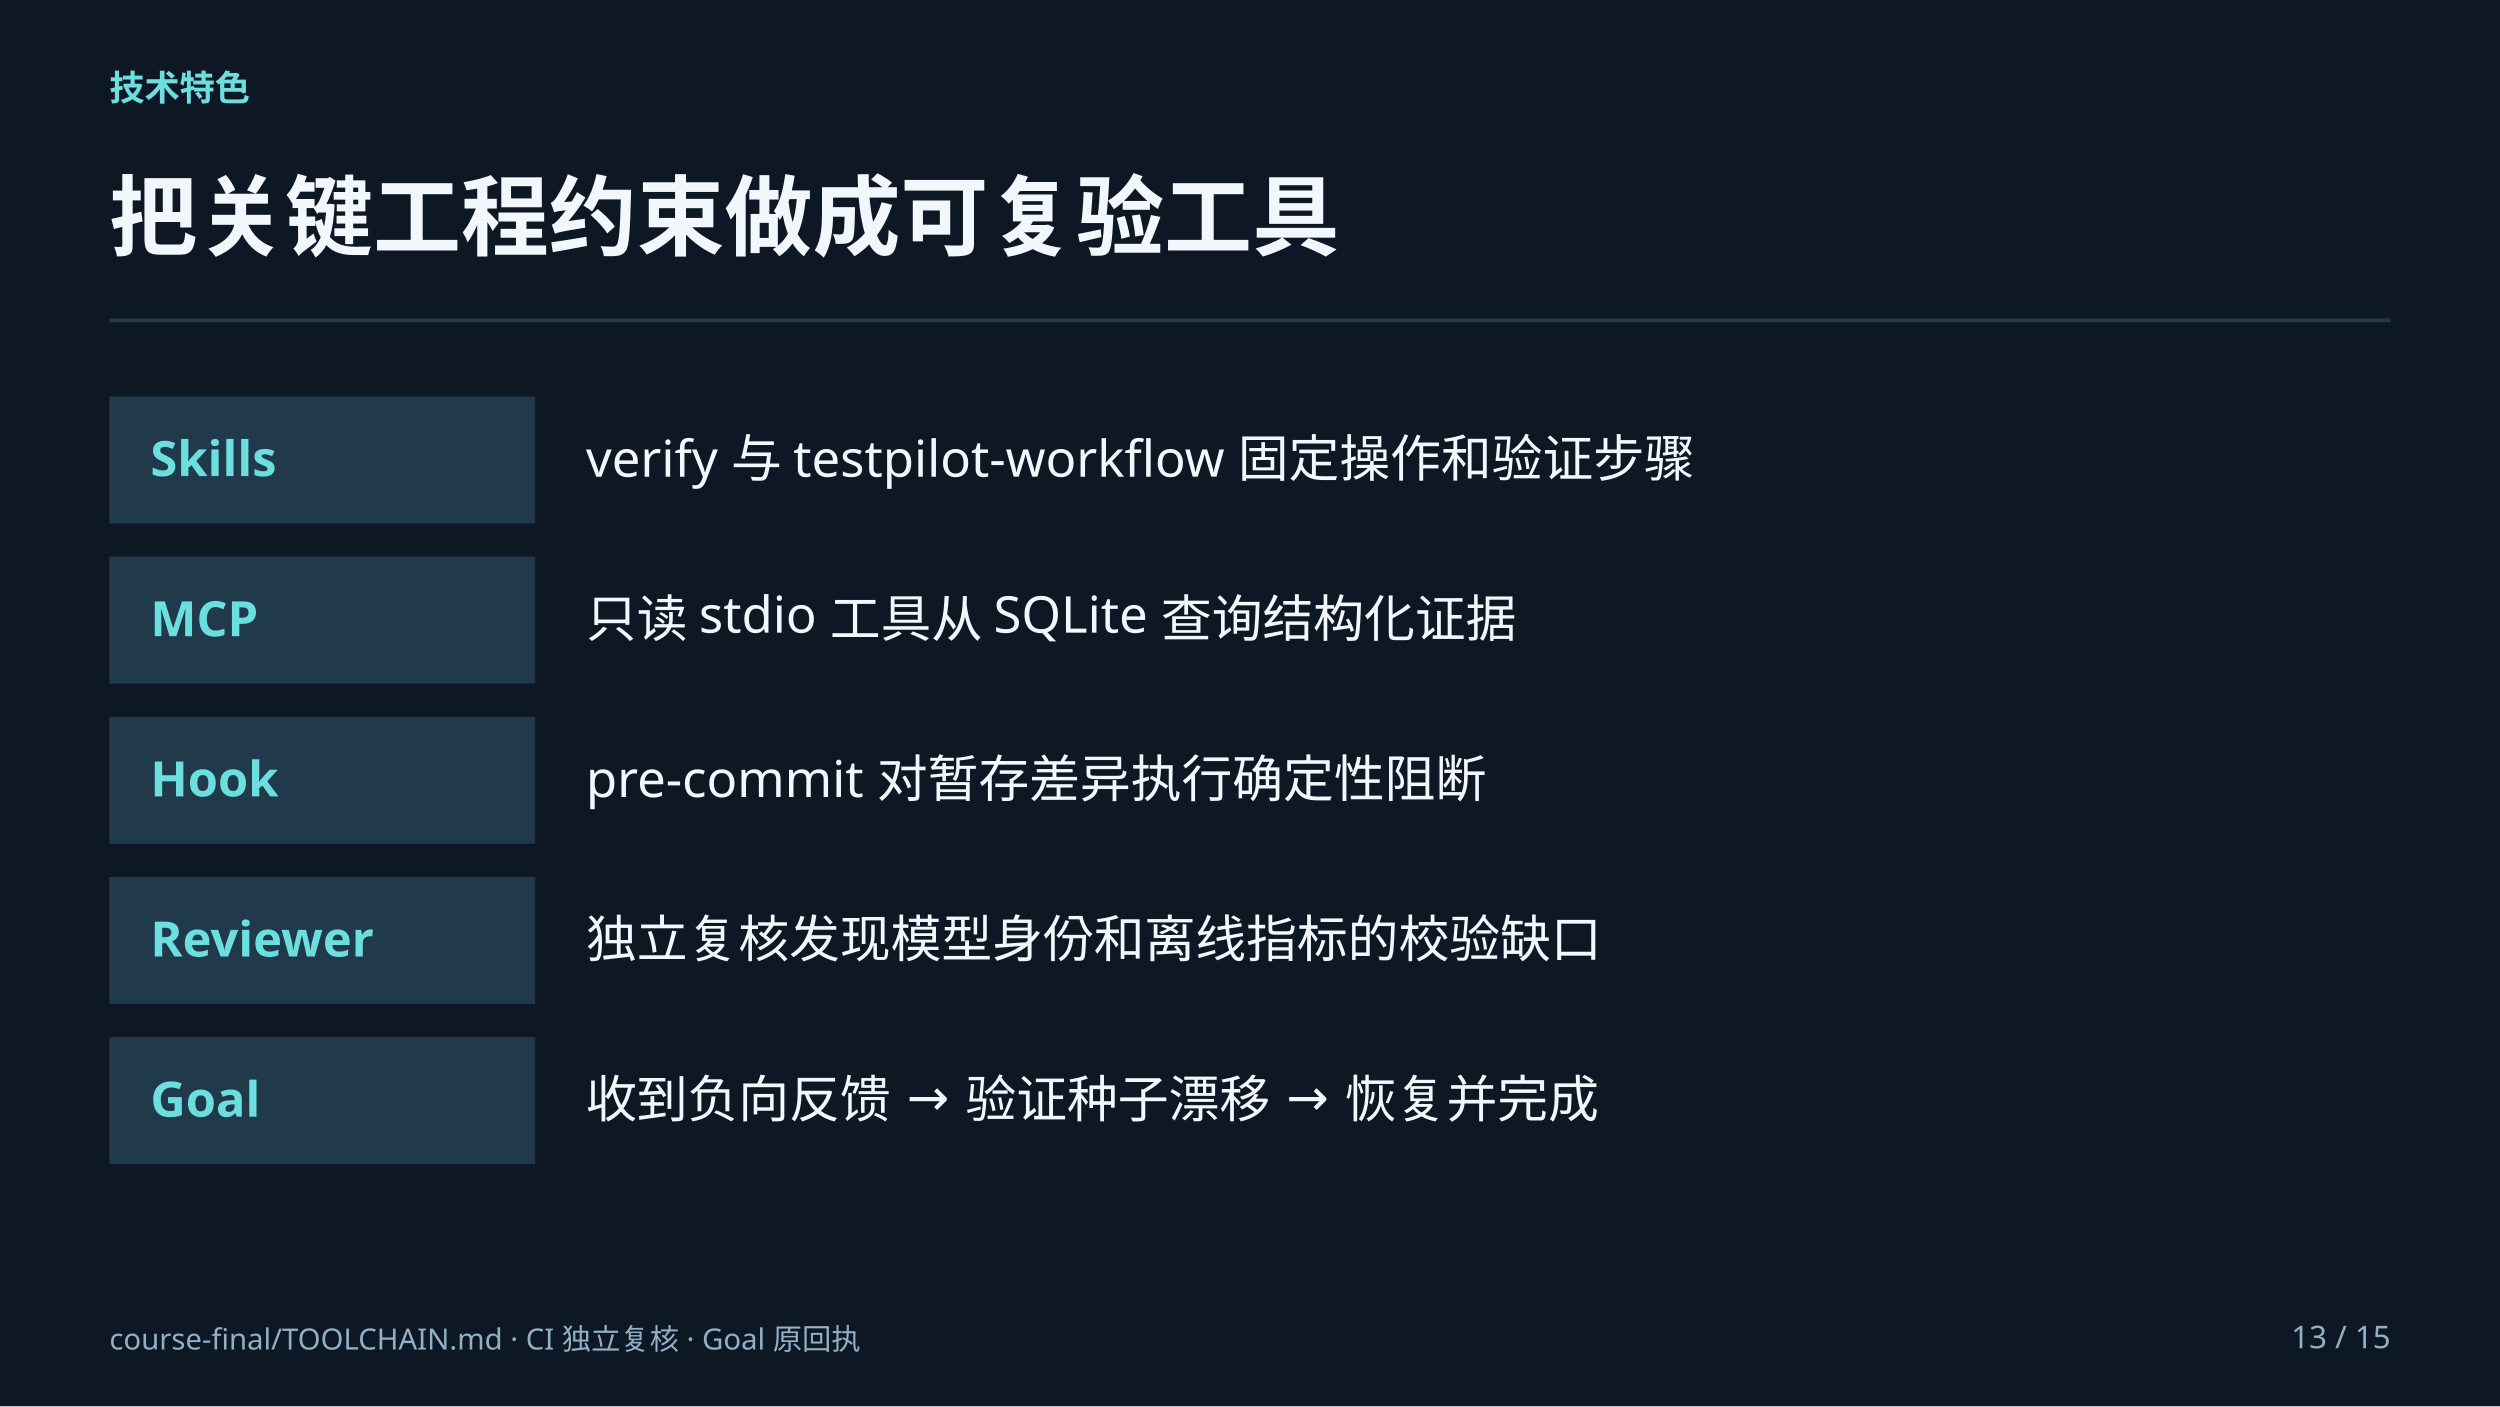
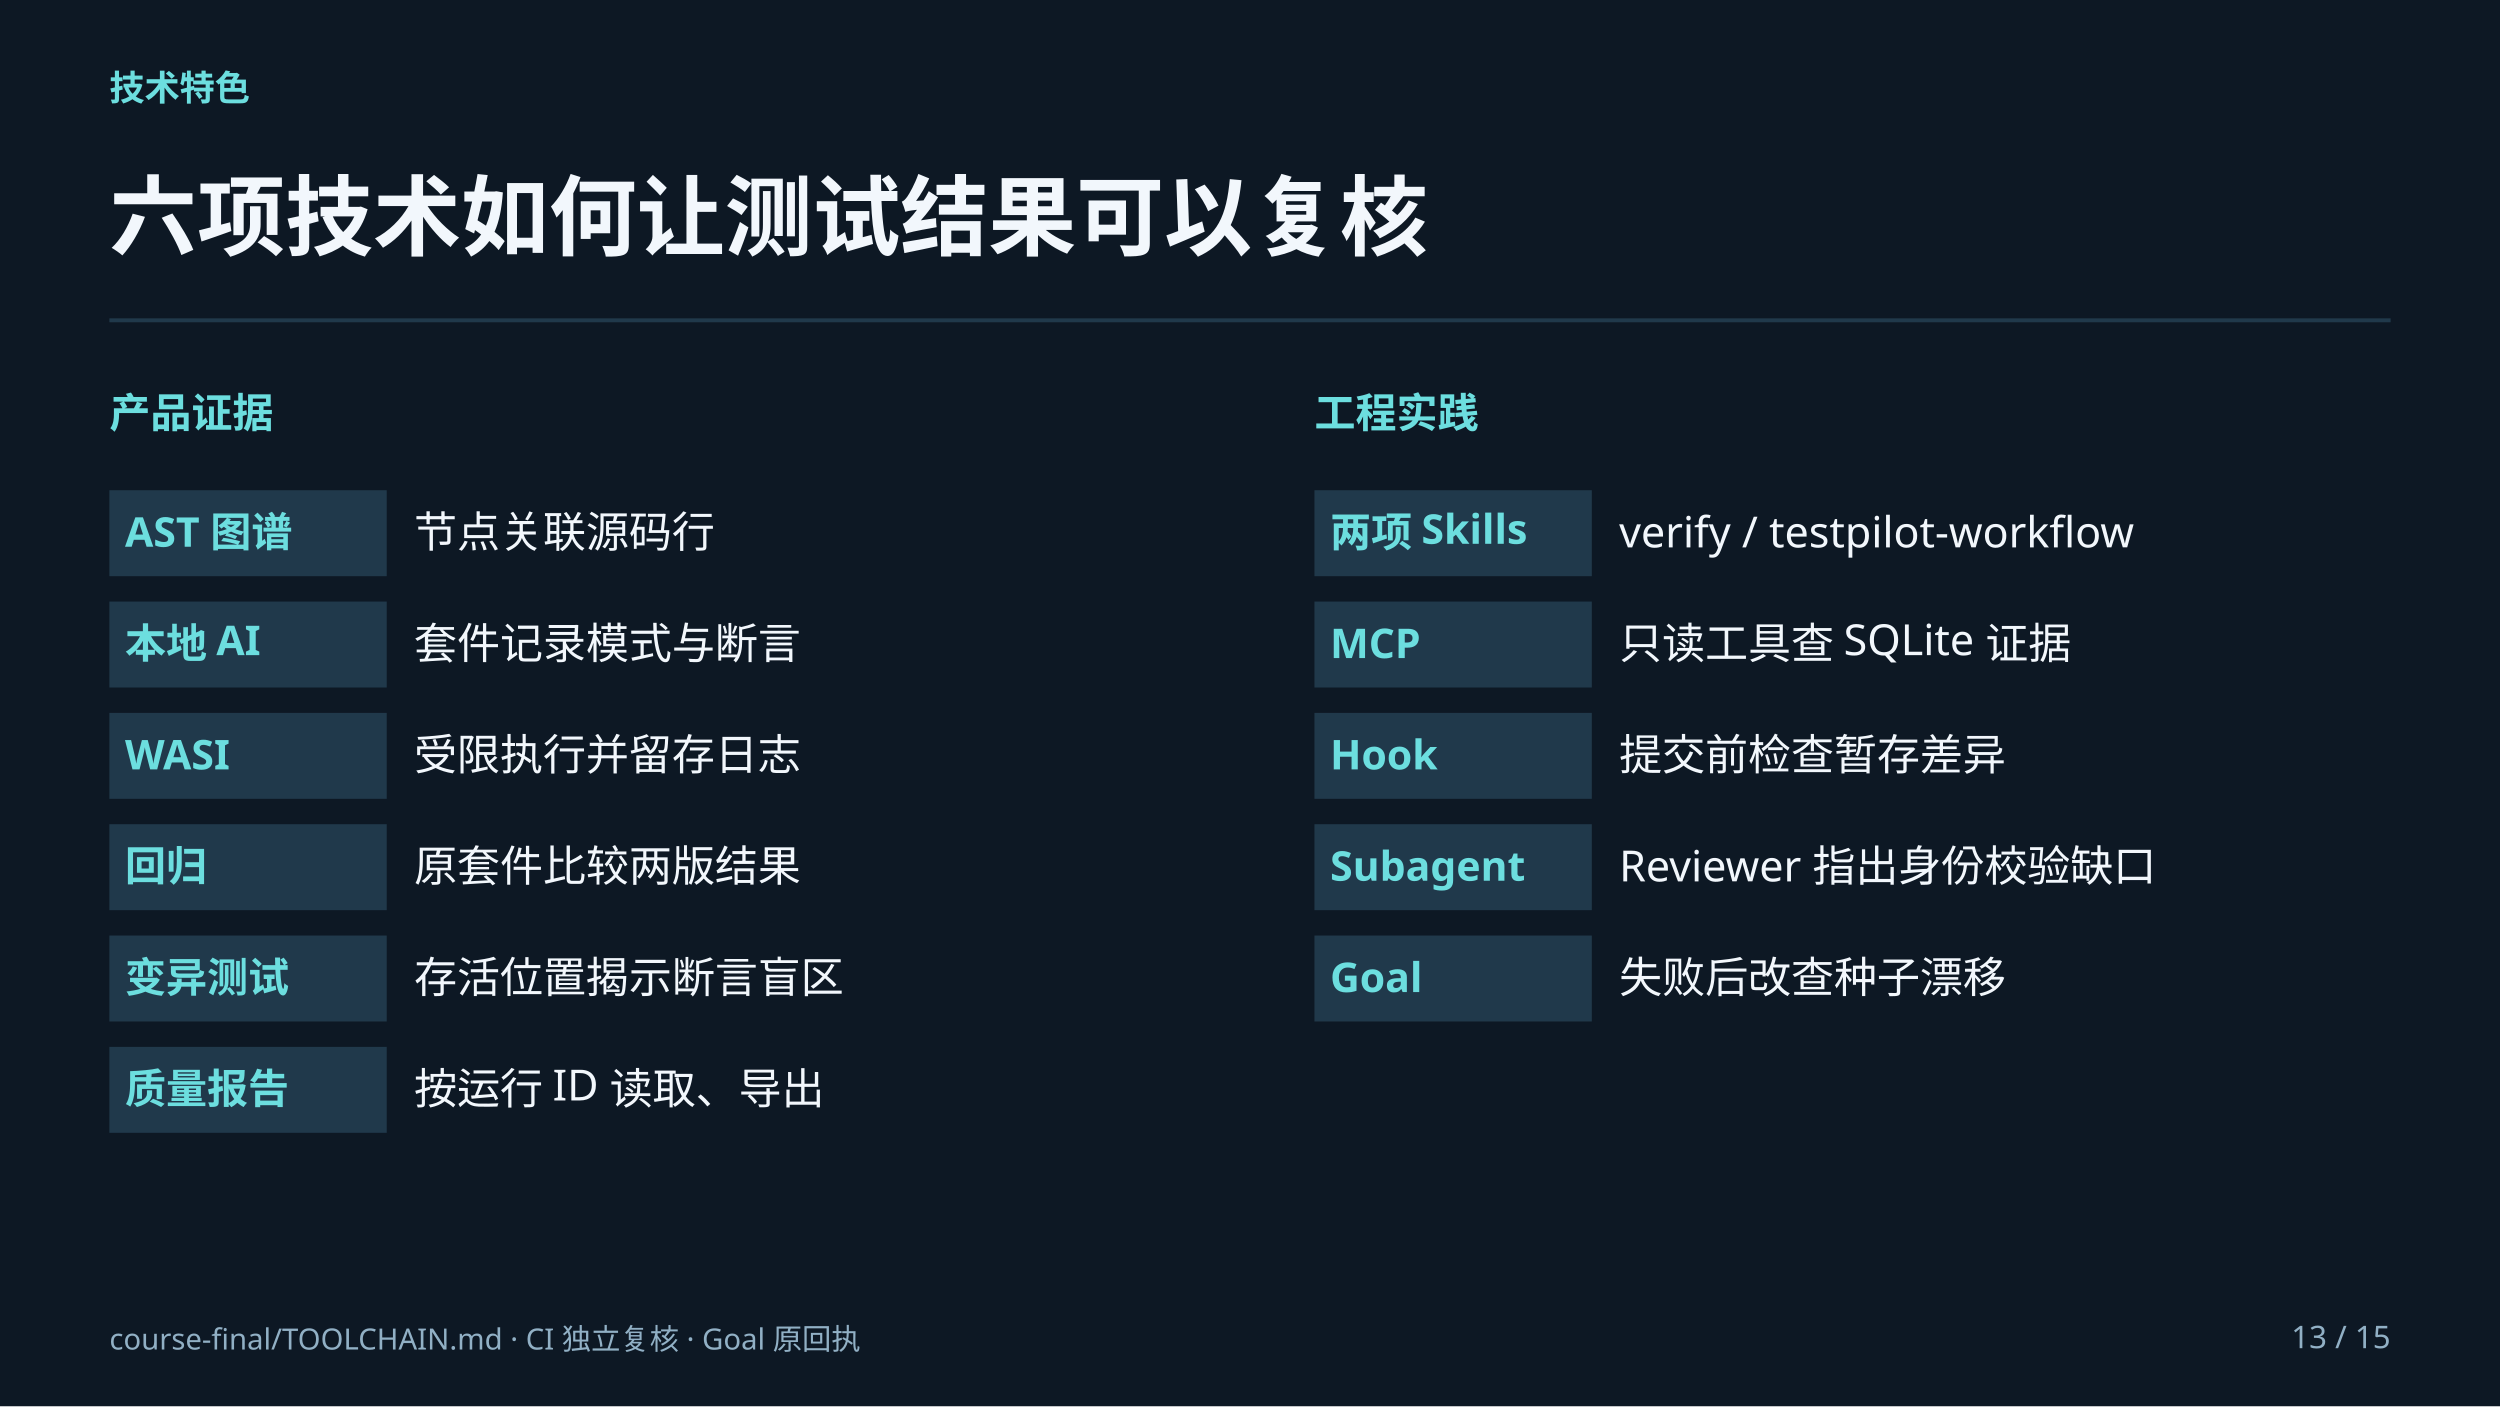
<svg xmlns="http://www.w3.org/2000/svg" viewBox="0 0 1280 720" width="1280" height="720">
  <rect width="1280" height="720" fill="#0D1824" />
  <text x="56" y="51.44" text-anchor="start" font-size="18" fill="#6CDEDF" font-weight="700" font-family="Microsoft YaHei,sans-serif">技术特色</text>
-   <text x="56" y="127.35" text-anchor="start" font-size="45" fill="#F2F7FC" font-weight="700" font-family="Microsoft YaHei,sans-serif">把关键工程约束做成可复验工具</text>
+   <text x="56" y="127.35" text-anchor="start" font-size="45" fill="#F2F7FC" font-weight="700" font-family="Microsoft YaHei,sans-serif">六项技术如何让测试结果可以复核</text>
  <rect x="56" y="163" width="1168" height="2" fill="#20394B" />
  <text x="56" y="690.95" text-anchor="start" font-size="15" fill="#91B0C5" font-weight="400" font-family="Microsoft YaHei,sans-serif">course-final/TOOLCHAIN.md · CI 独立复核 · Goal 原回执</text>
  <text x="1224" y="690.28" text-anchor="end" font-size="16" fill="#91B0C5" font-weight="400" font-family="Microsoft YaHei,sans-serif">13 / 15</text>
-   <rect x="56" y="203" width="218" height="65" fill="#20394B" />
-   <text x="77" y="243.75" text-anchor="start" font-size="25" fill="#6CDEDF" font-weight="700" font-family="Microsoft YaHei,sans-serif">Skills</text>
-   <text x="300" y="244.08" text-anchor="start" font-size="26" fill="#F2F7FC" font-weight="400" font-family="Microsoft YaHei,sans-serif">verify 与 testpilot-workflow 固定操作和验证步骤</text>
-   <rect x="56" y="285" width="218" height="65" fill="#20394B" />
-   <text x="77" y="325.75" text-anchor="start" font-size="25" fill="#6CDEDF" font-weight="700" font-family="Microsoft YaHei,sans-serif">MCP</text>
-   <text x="300" y="326.08" text-anchor="start" font-size="26" fill="#F2F7FC" font-weight="400" font-family="Microsoft YaHei,sans-serif">只读 stdio 工具从 SQLite 查询结构化证据</text>
-   <rect x="56" y="367" width="218" height="65" fill="#20394B" />
-   <text x="77" y="407.75" text-anchor="start" font-size="25" fill="#6CDEDF" font-weight="700" font-family="Microsoft YaHei,sans-serif">Hook</text>
-   <text x="300" y="408.08" text-anchor="start" font-size="26" fill="#F2F7FC" font-weight="400" font-family="Microsoft YaHei,sans-serif">pre-commit 对暂存差异执行确定性阻断</text>
-   <rect x="56" y="449" width="218" height="65" fill="#20394B" />
-   <text x="77" y="489.75" text-anchor="start" font-size="25" fill="#6CDEDF" font-weight="700" font-family="Microsoft YaHei,sans-serif">Reviewer</text>
-   <text x="300" y="490.08" text-anchor="start" font-size="26" fill="#F2F7FC" font-weight="400" font-family="Microsoft YaHei,sans-serif">独立复核发现模型身份和离线指标的校验缺口</text>
-   <rect x="56" y="531" width="218" height="65" fill="#20394B" />
-   <text x="77" y="571.75" text-anchor="start" font-size="25" fill="#6CDEDF" font-weight="700" font-family="Microsoft YaHei,sans-serif">Goal</text>
-   <text x="300" y="572.08" text-anchor="start" font-size="26" fill="#F2F7FC" font-weight="400" font-family="Microsoft YaHei,sans-serif">收到负向反馈 → 验证种子漂移 → 恢复并完成</text>
+   <text x="56" y="218.93" text-anchor="start" font-size="21" fill="#6CDEDF" font-weight="700" font-family="Microsoft YaHei,sans-serif">产品证据</text>
+   <text x="673" y="218.93" text-anchor="start" font-size="21" fill="#6CDEDF" font-weight="700" font-family="Microsoft YaHei,sans-serif">工程实践</text>
+   <rect x="56" y="251" width="142" height="44" fill="#20394B" />
+   <text x="64" y="279.93" text-anchor="start" font-size="21" fill="#6CDEDF" font-weight="700" font-family="Microsoft YaHei,sans-serif">AST 图谱</text>
+   <text x="212" y="280.26" text-anchor="start" font-size="22" fill="#F2F7FC" font-weight="400" font-family="Microsoft YaHei,sans-serif">节点关联源码行</text>
+   <rect x="56" y="308" width="142" height="44" fill="#20394B" />
+   <text x="64" y="336.93" text-anchor="start" font-size="21" fill="#6CDEDF" font-weight="700" font-family="Microsoft YaHei,sans-serif">本地 AI</text>
+   <text x="212" y="337.26" text-anchor="start" font-size="22" fill="#F2F7FC" font-weight="400" font-family="Microsoft YaHei,sans-serif">套件记录模式与断言</text>
+   <rect x="56" y="365" width="142" height="44" fill="#20394B" />
+   <text x="64" y="393.93" text-anchor="start" font-size="21" fill="#6CDEDF" font-weight="700" font-family="Microsoft YaHei,sans-serif">WASI</text>
+   <text x="212" y="394.26" text-anchor="start" font-size="22" fill="#F2F7FC" font-weight="400" font-family="Microsoft YaHei,sans-serif">受限执行并留存日志</text>
+   <rect x="56" y="422" width="142" height="44" fill="#20394B" />
+   <text x="64" y="450.93" text-anchor="start" font-size="21" fill="#6CDEDF" font-weight="700" font-family="Microsoft YaHei,sans-serif">回归</text>
+   <text x="212" y="451.26" text-anchor="start" font-size="22" fill="#F2F7FC" font-weight="400" font-family="Microsoft YaHei,sans-serif">原套件比较两版结果</text>
+   <rect x="56" y="479" width="142" height="44" fill="#20394B" />
+   <text x="64" y="507.93" text-anchor="start" font-size="21" fill="#6CDEDF" font-weight="700" font-family="Microsoft YaHei,sans-serif">变异测试</text>
+   <text x="212" y="508.26" text-anchor="start" font-size="22" fill="#F2F7FC" font-weight="400" font-family="Microsoft YaHei,sans-serif">存活位置揭示断言盲区</text>
+   <rect x="56" y="536" width="142" height="44" fill="#20394B" />
+   <text x="64" y="564.93" text-anchor="start" font-size="21" fill="#6CDEDF" font-weight="700" font-family="Microsoft YaHei,sans-serif">质量报告</text>
+   <text x="212" y="565.26" text-anchor="start" font-size="22" fill="#F2F7FC" font-weight="400" font-family="Microsoft YaHei,sans-serif">按运行 ID 读取、导出</text>
+   <rect x="673" y="251" width="142" height="44" fill="#20394B" />
+   <text x="681" y="279.93" text-anchor="start" font-size="21" fill="#6CDEDF" font-weight="700" font-family="Microsoft YaHei,sans-serif">两项 Skills</text>
+   <text x="829" y="280.26" text-anchor="start" font-size="22" fill="#F2F7FC" font-weight="400" font-family="Microsoft YaHei,sans-serif">verify / testpilot-workflow</text>
+   <rect x="673" y="308" width="142" height="44" fill="#20394B" />
+   <text x="681" y="336.93" text-anchor="start" font-size="21" fill="#6CDEDF" font-weight="700" font-family="Microsoft YaHei,sans-serif">MCP</text>
+   <text x="829" y="337.26" text-anchor="start" font-size="22" fill="#F2F7FC" font-weight="400" font-family="Microsoft YaHei,sans-serif">只读工具查 SQLite 证据</text>
+   <rect x="673" y="365" width="142" height="44" fill="#20394B" />
+   <text x="681" y="393.93" text-anchor="start" font-size="21" fill="#6CDEDF" font-weight="700" font-family="Microsoft YaHei,sans-serif">Hook</text>
+   <text x="829" y="394.26" text-anchor="start" font-size="22" fill="#F2F7FC" font-weight="400" font-family="Microsoft YaHei,sans-serif">提交前检查暂存差异</text>
+   <rect x="673" y="422" width="142" height="44" fill="#20394B" />
+   <text x="681" y="450.93" text-anchor="start" font-size="21" fill="#6CDEDF" font-weight="700" font-family="Microsoft YaHei,sans-serif">Subagent</text>
+   <text x="829" y="451.26" text-anchor="start" font-size="22" fill="#F2F7FC" font-weight="400" font-family="Microsoft YaHei,sans-serif">Reviewer 指出身份校验缺口</text>
+   <rect x="673" y="479" width="142" height="44" fill="#20394B" />
+   <text x="681" y="507.93" text-anchor="start" font-size="21" fill="#6CDEDF" font-weight="700" font-family="Microsoft YaHei,sans-serif">Goal</text>
+   <text x="829" y="508.26" text-anchor="start" font-size="22" fill="#F2F7FC" font-weight="400" font-family="Microsoft YaHei,sans-serif">失败后改查种子漂移</text>
</svg>
